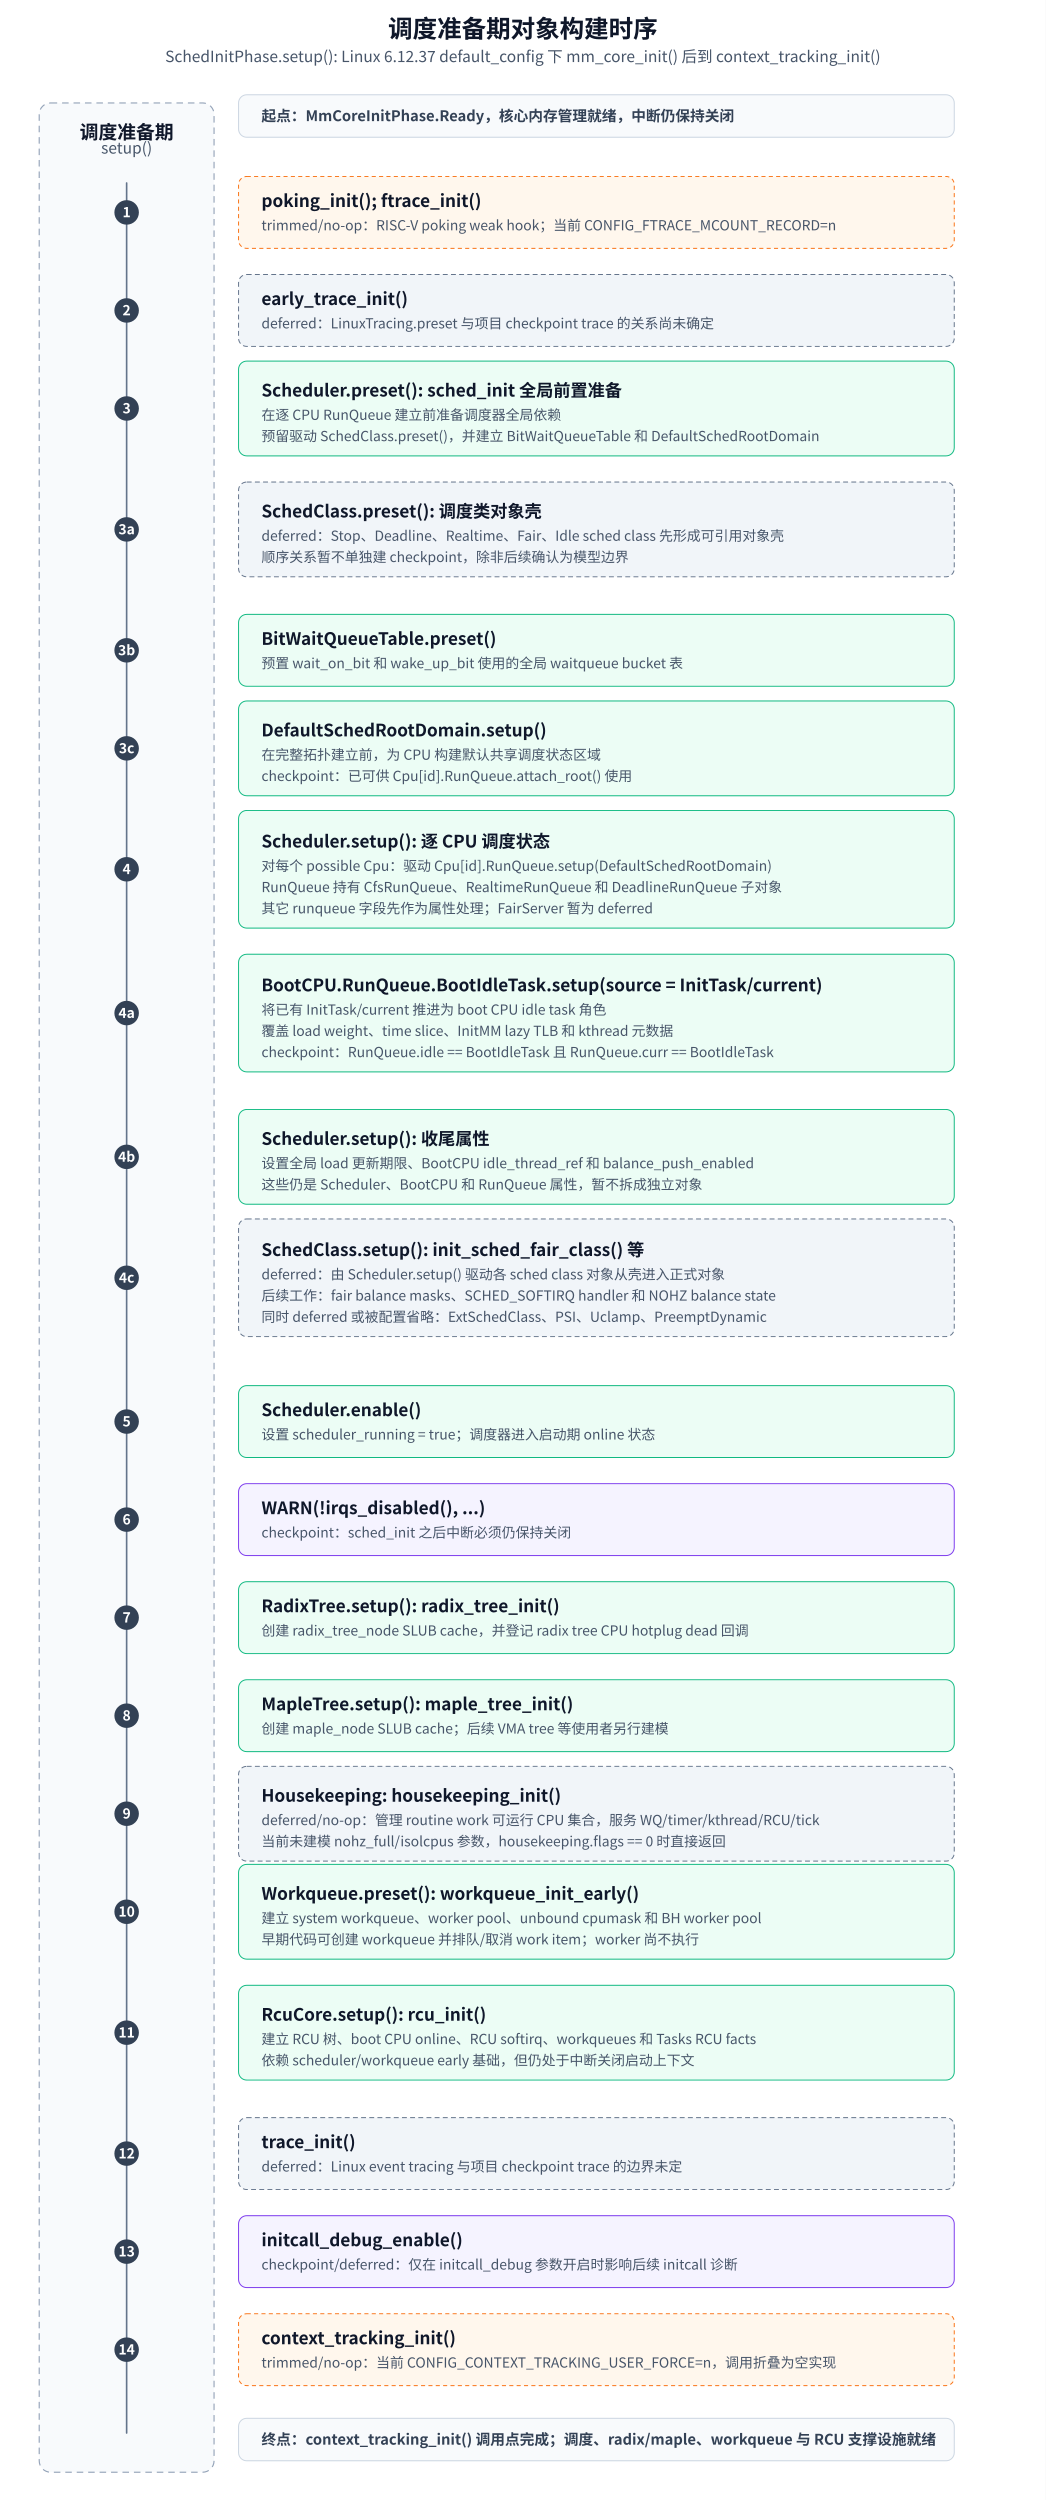
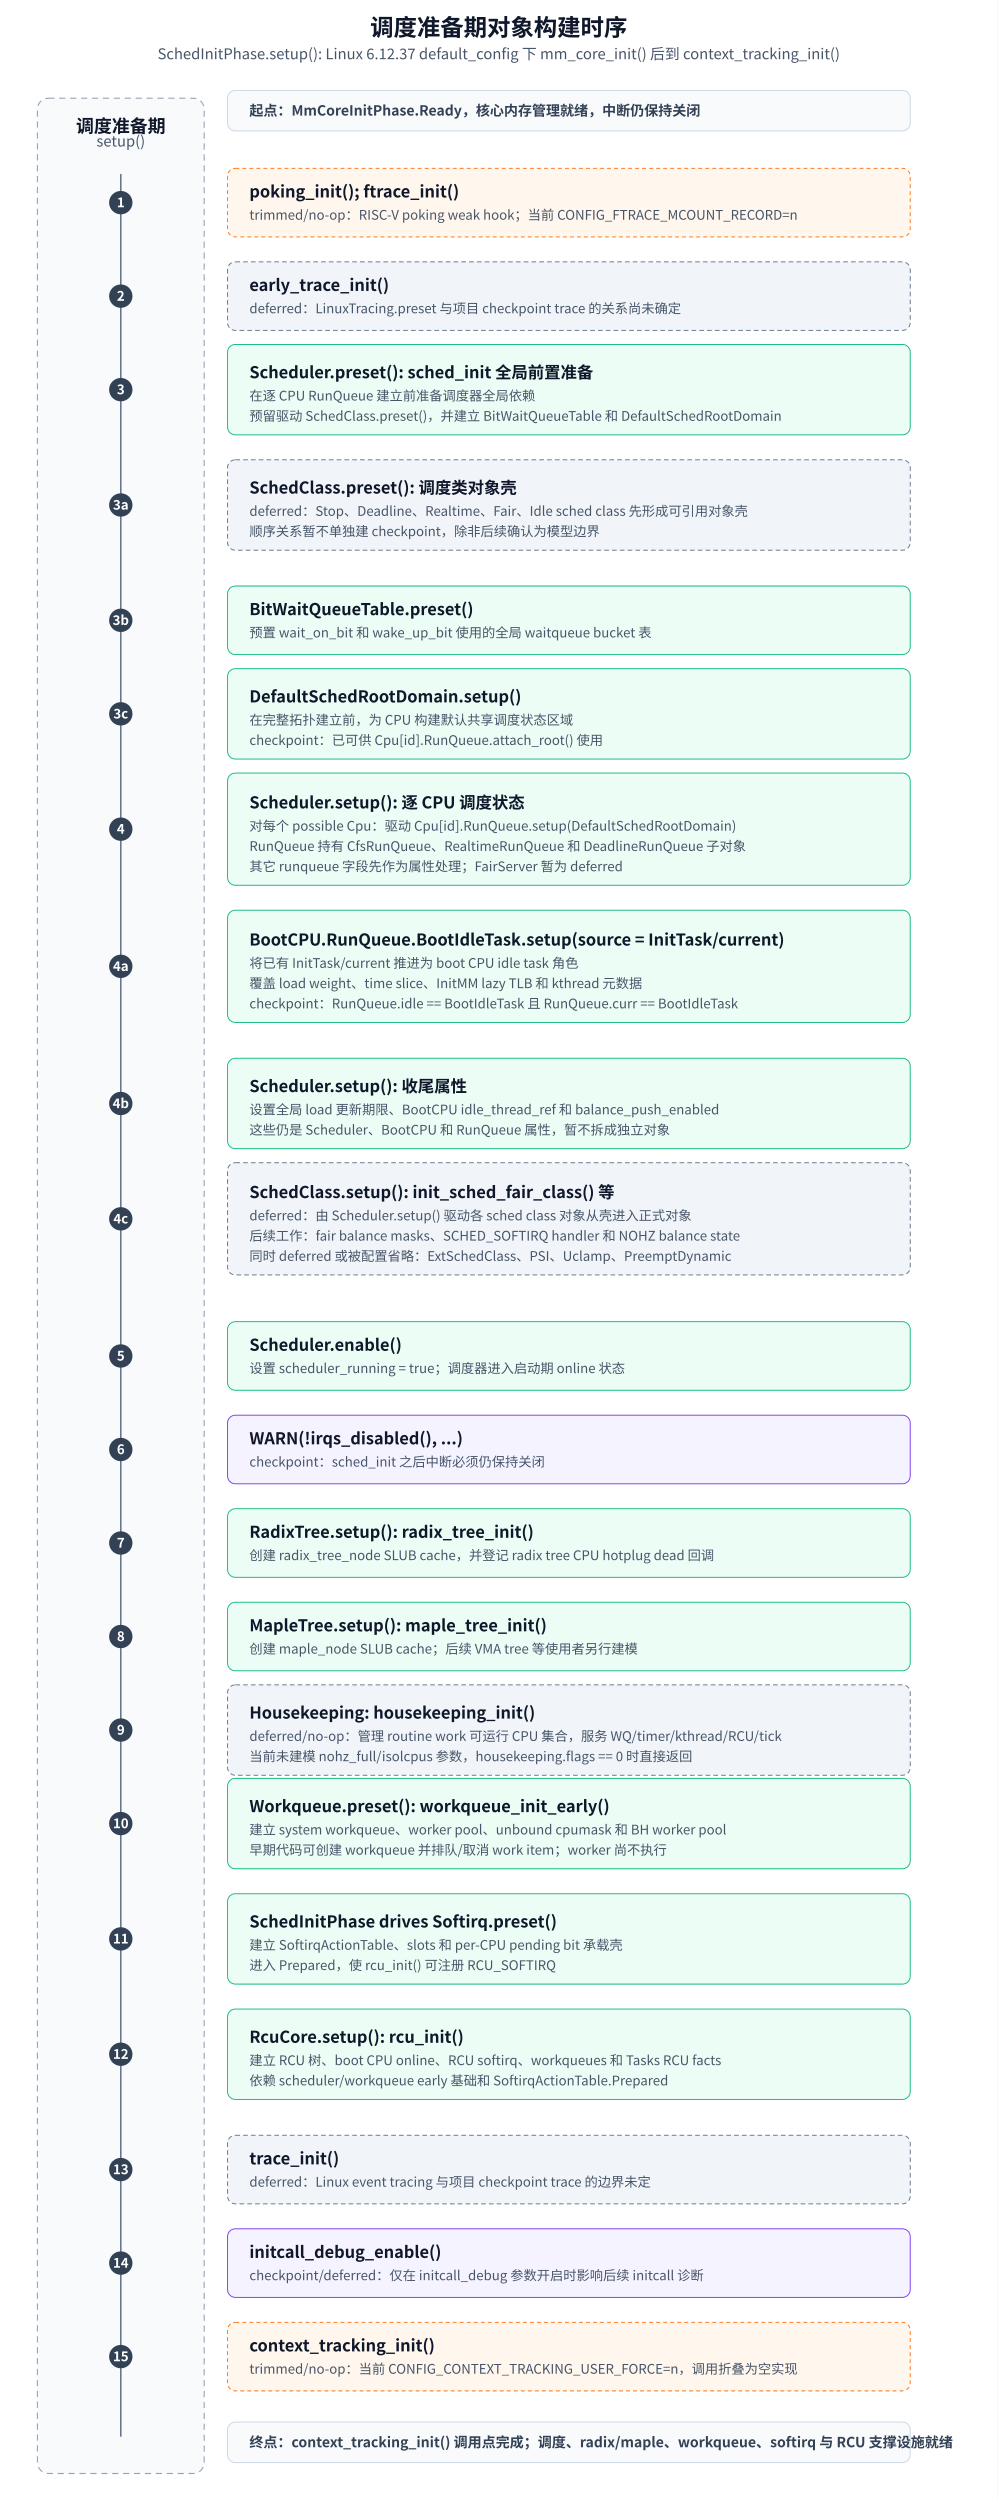
- <svg xmlns="http://www.w3.org/2000/svg" width="1280" height="3060" viewBox="0 0 1280 3060" role="img" aria-labelledby="title desc">
+ <svg xmlns="http://www.w3.org/2000/svg" width="1280" height="3208" viewBox="0 0 1280 3208" role="img" aria-labelledby="title desc">
  <defs>
    <style>
      text {
        font-family: "Microsoft YaHei", "Noto Sans CJK SC", "Source Han Sans SC", Arial, sans-serif;
        fill: #0f172a;
      }
      .title { font-size: 30px; font-weight: 600; }
      .subtitle { font-size: 19px; fill: #475569; }
      .lane { fill: #f8fafc; stroke: #94a3b8; stroke-width: 1.4; stroke-dasharray: 8 6; }
      .box { fill: #ffffff; stroke: #334155; stroke-width: 1.2; }
      .stage { fill: #f8fafc; stroke: #cbd5e1; stroke-width: 1.2; }
      .formal { fill: #ecfdf5; stroke: #10b981; }
      .checkpoint { fill: #f5f3ff; stroke: #7c3aed; }
      .deferred { fill: #f1f5f9; stroke: #64748b; stroke-dasharray: 6 4; }
      .omitted { fill: #fff7ed; stroke: #f97316; stroke-dasharray: 5 4; }
      .obj { font-size: 23px; font-weight: 600; dominant-baseline: middle; }
      .line1 { font-size: 21px; font-weight: 600; dominant-baseline: middle; }
      .line2 { font-size: 17px; fill: #475569; dominant-baseline: middle; }
      .boundary { font-size: 18px; font-weight: 600; fill: #334155; dominant-baseline: middle; }
      .num { font-size: 17px; font-weight: 600; fill: #ffffff; text-anchor: middle; dominant-baseline: middle; }
      .timeline { stroke: #64748b; stroke-width: 2; stroke-linecap: round; }
      .dot { fill: #334155; }
    </style>
  </defs>
-   <rect x="0" y="0" width="1280" height="3060" fill="#ffffff" />
+   <rect x="0" y="0" width="1280" height="3208" fill="#ffffff" />
  <text x="640" y="46" text-anchor="middle" class="title">调度准备期对象构建时序</text>
  <text x="640" y="76" text-anchor="middle" class="subtitle">SchedInitPhase.setup(): Linux 6.12.37 default_config 下 mm_core_init() 后到 context_tracking_init()</text>
-   <rect x="48" y="126" width="214" height="2900" rx="14" class="lane" />
+   <rect x="48" y="126" width="214" height="3048" rx="14" class="lane" />
  <text x="155" y="162" text-anchor="middle" class="obj">调度准备期</text>
  <text x="155" y="188" text-anchor="middle" class="subtitle">setup()</text>
-   <line x1="155" y1="224" x2="155" y2="2978" class="timeline" />
+   <line x1="155" y1="224" x2="155" y2="3126" class="timeline" />
  <rect x="292" y="116" width="876" height="52" rx="10" class="stage" />
  <text x="320" y="142" class="boundary">起点：MmCoreInitPhase.Ready，核心内存管理就绪，中断仍保持关闭</text>
  <g transform="translate(0 -56)">
    <g transform="translate(0 68)">
      <circle cx="155" cy="248" r="15" class="dot" />
      <text x="155" y="248" class="num">1</text>
      <rect x="292" y="204" width="876" height="88" rx="10" class="box omitted" />
      <text x="320" y="234" class="line1">poking_init(); ftrace_init()</text>
      <text x="320" y="264" class="line2">trimmed/no-op：RISC-V poking weak hook；当前 CONFIG_FTRACE_MCOUNT_RECORD=n</text>
    </g>
    <g transform="translate(0 188)">
      <circle cx="155" cy="248" r="15" class="dot" />
      <text x="155" y="248" class="num">2</text>
      <rect x="292" y="204" width="876" height="88" rx="10" class="box deferred" />
      <text x="320" y="234" class="line1">early_trace_init()</text>
      <text x="320" y="264" class="line2">deferred：LinuxTracing.preset 与项目 checkpoint trace 的关系尚未确定</text>
    </g>
    <g transform="translate(0 308)">
      <circle cx="155" cy="248" r="15" class="dot" />
      <text x="155" y="248" class="num">3</text>
      <rect x="292" y="190" width="876" height="116" rx="10" class="box formal" />
      <text x="320" y="226" class="line1">Scheduler.preset(): sched_init 全局前置准备</text>
      <text x="320" y="256" class="line2">在逐 CPU RunQueue 建立前准备调度器全局依赖</text>
      <text x="320" y="282" class="line2">预留驱动 SchedClass.preset()，并建立 BitWaitQueueTable 和 DefaultSchedRootDomain</text>
    </g>
    <g transform="translate(0 456)">
      <circle cx="155" cy="248" r="15" class="dot" />
      <text x="155" y="248" class="num">3a</text>
      <rect x="292" y="190" width="876" height="116" rx="10" class="box deferred" />
      <text x="320" y="226" class="line1">SchedClass.preset(): 调度类对象壳</text>
      <text x="320" y="256" class="line2">deferred：Stop、Deadline、Realtime、Fair、Idle sched class 先形成可引用对象壳</text>
      <text x="320" y="282" class="line2">顺序关系暂不单独建 checkpoint，除非后续确认为模型边界</text>
    </g>
    <g transform="translate(0 604)">
      <circle cx="155" cy="248" r="15" class="dot" />
      <text x="155" y="248" class="num">3b</text>
      <rect x="292" y="204" width="876" height="88" rx="10" class="box formal" />
      <text x="320" y="234" class="line1">BitWaitQueueTable.preset()</text>
      <text x="320" y="264" class="line2">预置 wait_on_bit 和 wake_up_bit 使用的全局 waitqueue bucket 表</text>
    </g>
    <g transform="translate(0 724)">
      <circle cx="155" cy="248" r="15" class="dot" />
      <text x="155" y="248" class="num">3c</text>
      <rect x="292" y="190" width="876" height="116" rx="10" class="box formal" />
      <text x="320" y="226" class="line1">DefaultSchedRootDomain.setup()</text>
      <text x="320" y="256" class="line2">在完整拓扑建立前，为 CPU 构建默认共享调度状态区域</text>
      <text x="320" y="282" class="line2">checkpoint：已可供 Cpu[id].RunQueue.attach_root() 使用</text>
    </g>
    <g transform="translate(0 872)">
      <circle cx="155" cy="248" r="15" class="dot" />
      <text x="155" y="248" class="num">4</text>
      <rect x="292" y="176" width="876" height="144" rx="10" class="box formal" />
      <text x="320" y="214" class="line1">Scheduler.setup(): 逐 CPU 调度状态</text>
      <text x="320" y="244" class="line2">对每个 possible Cpu：驱动 Cpu[id].RunQueue.setup(DefaultSchedRootDomain)</text>
      <text x="320" y="270" class="line2">RunQueue 持有 CfsRunQueue、RealtimeRunQueue 和 DeadlineRunQueue 子对象</text>
      <text x="320" y="296" class="line2">其它 runqueue 字段先作为属性处理；FairServer 暂为 deferred</text>
    </g>
    <g transform="translate(0 1048)">
      <circle cx="155" cy="248" r="15" class="dot" />
      <text x="155" y="248" class="num">4a</text>
      <rect x="292" y="176" width="876" height="144" rx="10" class="box formal" />
      <text x="320" y="214" class="line1">BootCPU.RunQueue.BootIdleTask.setup(source = InitTask/current)</text>
      <text x="320" y="244" class="line2">将已有 InitTask/current 推进为 boot CPU idle task 角色</text>
      <text x="320" y="270" class="line2">覆盖 load weight、time slice、InitMM lazy TLB 和 kthread 元数据</text>
      <text x="320" y="296" class="line2">checkpoint：RunQueue.idle == BootIdleTask 且 RunQueue.curr == BootIdleTask</text>
    </g>
    <g transform="translate(0 1224)">
      <circle cx="155" cy="248" r="15" class="dot" />
      <text x="155" y="248" class="num">4b</text>
      <rect x="292" y="190" width="876" height="116" rx="10" class="box formal" />
      <text x="320" y="226" class="line1">Scheduler.setup(): 收尾属性</text>
      <text x="320" y="256" class="line2">设置全局 load 更新期限、BootCPU idle_thread_ref 和 balance_push_enabled</text>
      <text x="320" y="282" class="line2">这些仍是 Scheduler、BootCPU 和 RunQueue 属性，暂不拆成独立对象</text>
    </g>
    <g transform="translate(0 1372)">
      <circle cx="155" cy="248" r="15" class="dot" />
      <text x="155" y="248" class="num">4c</text>
      <rect x="292" y="176" width="876" height="144" rx="10" class="box deferred" />
      <text x="320" y="214" class="line1">SchedClass.setup(): init_sched_fair_class() 等</text>
      <text x="320" y="244" class="line2">deferred：由 Scheduler.setup() 驱动各 sched class 对象从壳进入正式对象</text>
      <text x="320" y="270" class="line2">后续工作：fair balance masks、SCHED_SOFTIRQ handler 和 NOHZ balance state</text>
      <text x="320" y="296" class="line2">同时 deferred 或被配置省略：ExtSchedClass、PSI、Uclamp、PreemptDynamic</text>
    </g>
    <g transform="translate(0 1548)">
      <circle cx="155" cy="248" r="15" class="dot" />
      <text x="155" y="248" class="num">5</text>
      <rect x="292" y="204" width="876" height="88" rx="10" class="box formal" />
      <text x="320" y="234" class="line1">Scheduler.enable()</text>
      <text x="320" y="264" class="line2">设置 scheduler_running = true；调度器进入启动期 online 状态</text>
    </g>
    <g transform="translate(0 1668)">
      <circle cx="155" cy="248" r="15" class="dot" />
      <text x="155" y="248" class="num">6</text>
      <rect x="292" y="204" width="876" height="88" rx="10" class="box checkpoint" />
      <text x="320" y="234" class="line1">WARN(!irqs_disabled(), ...)</text>
      <text x="320" y="264" class="line2">checkpoint：sched_init 之后中断必须仍保持关闭</text>
    </g>
    <g transform="translate(0 1788)">
      <circle cx="155" cy="248" r="15" class="dot" />
      <text x="155" y="248" class="num">7</text>
      <rect x="292" y="204" width="876" height="88" rx="10" class="box formal" />
      <text x="320" y="234" class="line1">RadixTree.setup(): radix_tree_init()</text>
      <text x="320" y="264" class="line2">创建 radix_tree_node SLUB cache，并登记 radix tree CPU hotplug dead 回调</text>
    </g>
    <g transform="translate(0 1908)">
      <circle cx="155" cy="248" r="15" class="dot" />
      <text x="155" y="248" class="num">8</text>
      <rect x="292" y="204" width="876" height="88" rx="10" class="box formal" />
      <text x="320" y="234" class="line1">MapleTree.setup(): maple_tree_init()</text>
      <text x="320" y="264" class="line2">创建 maple_node SLUB cache；后续 VMA tree 等使用者另行建模</text>
    </g>
    <g transform="translate(0 2028)">
      <circle cx="155" cy="248" r="15" class="dot" />
      <text x="155" y="248" class="num">9</text>
      <rect x="292" y="190" width="876" height="116" rx="10" class="box deferred" />
      <text x="320" y="226" class="line1">Housekeeping: housekeeping_init()</text>
      <text x="320" y="256" class="line2">deferred/no-op：管理 routine work 可运行 CPU 集合，服务 WQ/timer/kthread/RCU/tick</text>
      <text x="320" y="282" class="line2">当前未建模 nohz_full/isolcpus 参数，housekeeping.flags == 0 时直接返回</text>
    </g>
    <g transform="translate(0 2148)">
      <circle cx="155" cy="248" r="15" class="dot" />
      <text x="155" y="248" class="num">10</text>
      <rect x="292" y="190" width="876" height="116" rx="10" class="box formal" />
      <text x="320" y="226" class="line1">Workqueue.preset(): workqueue_init_early()</text>
      <text x="320" y="256" class="line2">建立 system workqueue、worker pool、unbound cpumask 和 BH worker pool</text>
      <text x="320" y="282" class="line2">早期代码可创建 workqueue 并排队/取消 work item；worker 尚不执行</text>
    </g>
    <g transform="translate(0 2296)">
      <circle cx="155" cy="248" r="15" class="dot" />
      <text x="155" y="248" class="num">11</text>
      <rect x="292" y="190" width="876" height="116" rx="10" class="box formal" />
+       <text x="320" y="226" class="line1">SchedInitPhase drives Softirq.preset()</text>
+       <text x="320" y="256" class="line2">建立 SoftirqActionTable、slots 和 per-CPU pending bit 承载壳</text>
+       <text x="320" y="282" class="line2">进入 Prepared，使 rcu_init() 可注册 RCU_SOFTIRQ</text>
+     </g>
+     <g transform="translate(0 2444)">
+       <circle cx="155" cy="248" r="15" class="dot" />
+       <text x="155" y="248" class="num">12</text>
+       <rect x="292" y="190" width="876" height="116" rx="10" class="box formal" />
      <text x="320" y="226" class="line1">RcuCore.setup(): rcu_init()</text>
      <text x="320" y="256" class="line2">建立 RCU 树、boot CPU online、RCU softirq、workqueues 和 Tasks RCU facts</text>
-       <text x="320" y="282" class="line2">依赖 scheduler/workqueue early 基础，但仍处于中断关闭启动上下文</text>
-     </g>
-     <g transform="translate(0 2444)">
-       <circle cx="155" cy="248" r="15" class="dot" />
-       <text x="155" y="248" class="num">12</text>
+       <text x="320" y="282" class="line2">依赖 scheduler/workqueue early 基础和 SoftirqActionTable.Prepared</text>
+     </g>
+     <g transform="translate(0 2592)">
+       <circle cx="155" cy="248" r="15" class="dot" />
+       <text x="155" y="248" class="num">13</text>
      <rect x="292" y="204" width="876" height="88" rx="10" class="box deferred" />
      <text x="320" y="234" class="line1">trace_init()</text>
      <text x="320" y="264" class="line2">deferred：Linux event tracing 与项目 checkpoint trace 的边界未定</text>
    </g>
-     <g transform="translate(0 2564)">
-       <circle cx="155" cy="248" r="15" class="dot" />
-       <text x="155" y="248" class="num">13</text>
+     <g transform="translate(0 2712)">
+       <circle cx="155" cy="248" r="15" class="dot" />
+       <text x="155" y="248" class="num">14</text>
      <rect x="292" y="204" width="876" height="88" rx="10" class="box checkpoint" />
      <text x="320" y="234" class="line1">initcall_debug_enable()</text>
      <text x="320" y="264" class="line2">checkpoint/deferred：仅在 initcall_debug 参数开启时影响后续 initcall 诊断</text>
    </g>
-     <g transform="translate(0 2684)">
-       <circle cx="155" cy="248" r="15" class="dot" />
-       <text x="155" y="248" class="num">14</text>
+     <g transform="translate(0 2832)">
+       <circle cx="155" cy="248" r="15" class="dot" />
+       <text x="155" y="248" class="num">15</text>
      <rect x="292" y="204" width="876" height="88" rx="10" class="box omitted" />
      <text x="320" y="234" class="line1">context_tracking_init()</text>
      <text x="320" y="264" class="line2">trimmed/no-op：当前 CONFIG_CONTEXT_TRACKING_USER_FORCE=n，调用折叠为空实现</text>
    </g>
  </g>
-   <rect x="292" y="2960" width="876" height="52" rx="10" class="stage" />
-   <text x="320" y="2986" class="boundary">终点：context_tracking_init() 调用点完成；调度、radix/maple、workqueue 与 RCU 支撑设施就绪</text>
+   <rect x="292" y="3108" width="876" height="52" rx="10" class="stage" />
+   <text x="320" y="3134" class="boundary">终点：context_tracking_init() 调用点完成；调度、radix/maple、workqueue、softirq 与 RCU 支撑设施就绪</text>
</svg>
